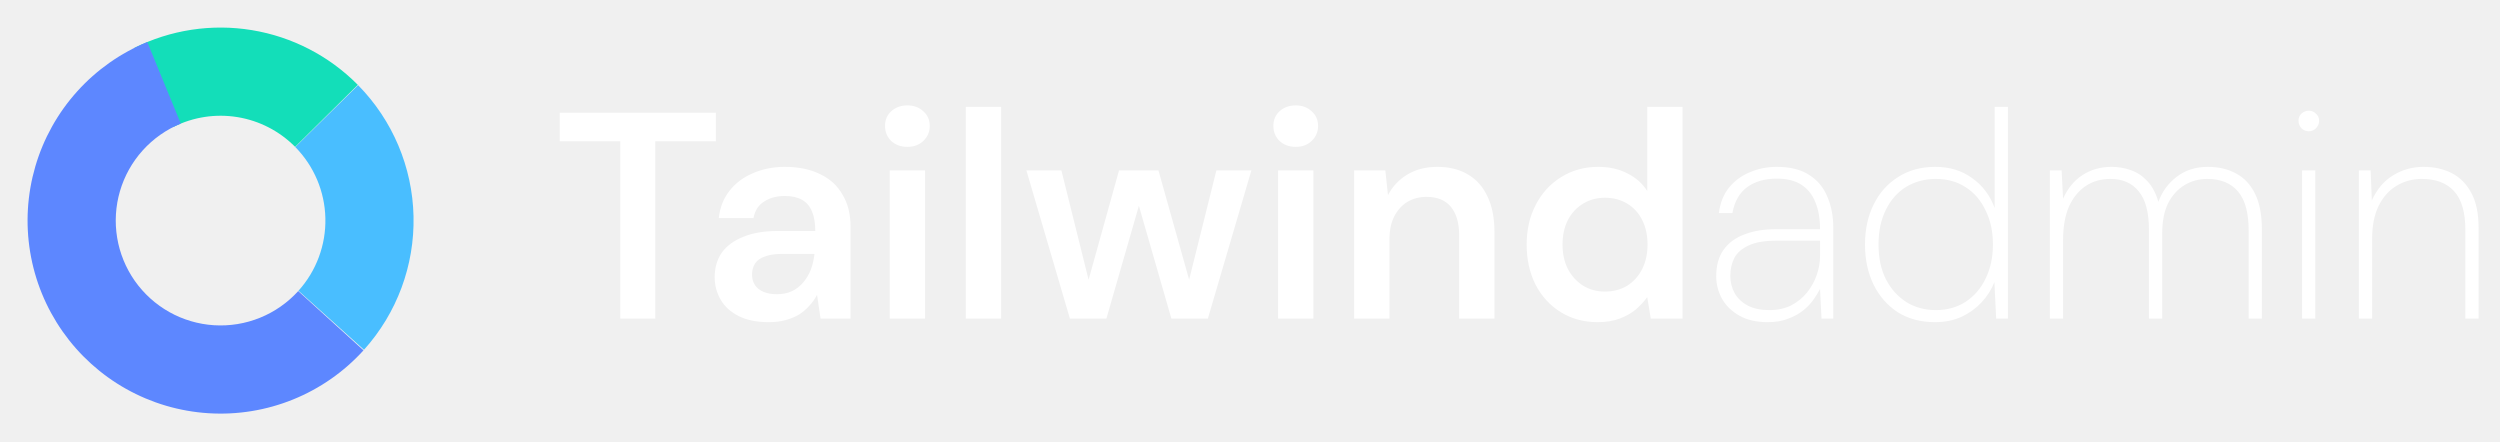
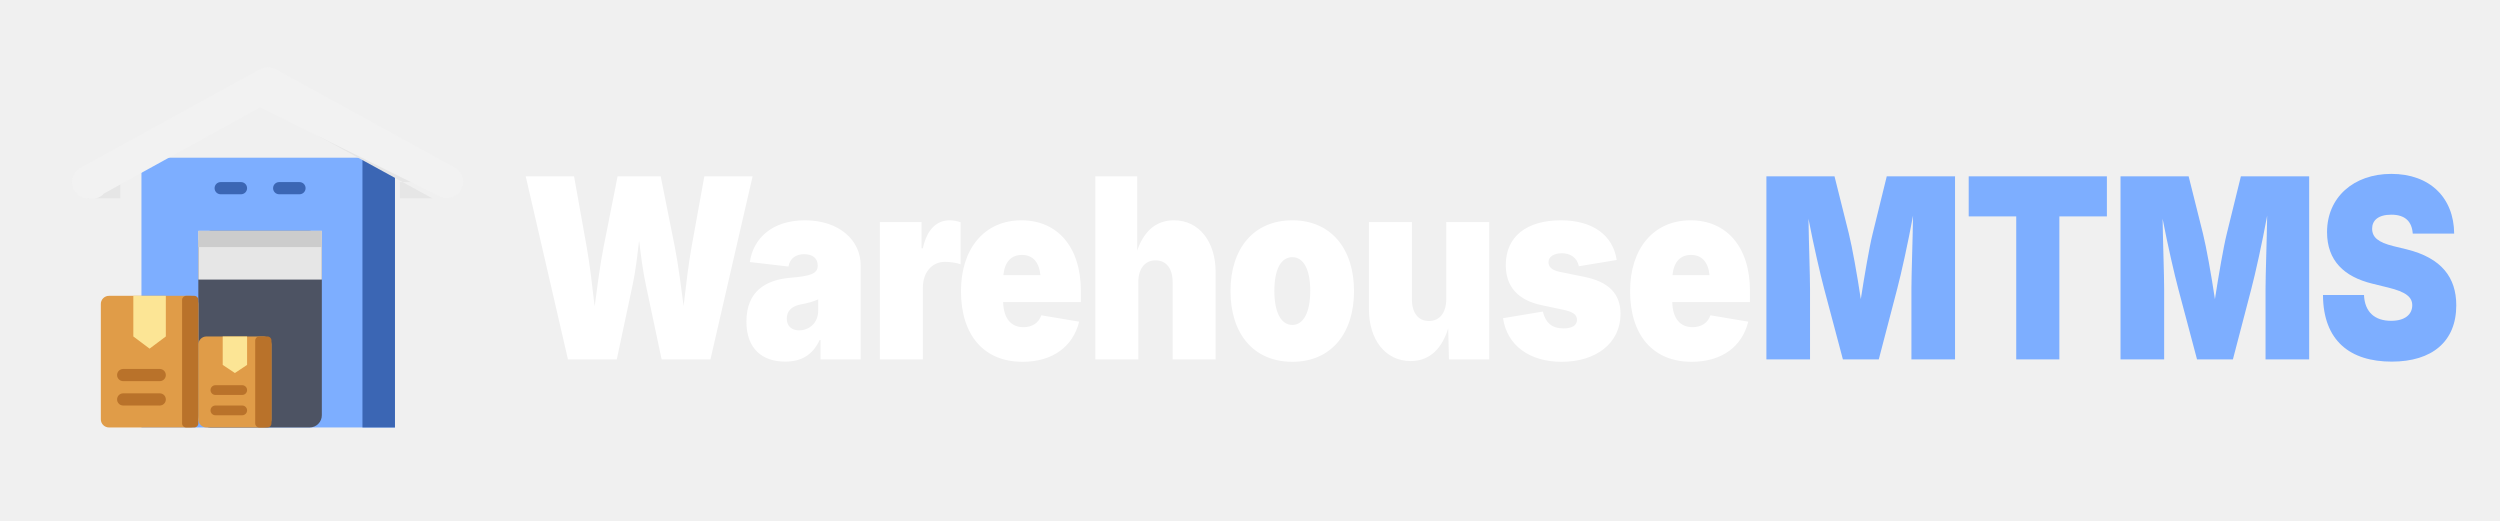
- <svg xmlns="http://www.w3.org/2000/svg" width="204" height="36" viewBox="0 0 204 36" fill="none">
-   <path d="M29.701 28.541C32.387 25.558 33.834 21.663 33.744 17.65C33.655 13.637 32.036 9.809 29.22 6.949L24.094 11.997C25.624 13.551 26.503 15.63 26.551 17.81C26.6 19.99 25.814 22.106 24.355 23.726L29.701 28.541Z" fill="#49BEFF" />
-   <path d="M29.196 6.923C26.858 4.559 23.831 2.996 20.55 2.458C17.268 1.919 13.901 2.433 10.93 3.926L14.159 10.355C15.773 9.544 17.602 9.265 19.385 9.558C21.167 9.85 22.811 10.699 24.082 11.983L29.196 6.923Z" fill="#13DEB9" />
-   <path d="M12.018 3.43C9.832 4.327 7.876 5.705 6.295 7.461C4.714 9.217 3.548 11.307 2.884 13.575C2.221 15.842 2.075 18.23 2.46 20.562C2.844 22.894 3.748 25.109 5.105 27.043C6.462 28.978 8.236 30.583 10.298 31.738C12.359 32.894 14.653 33.571 17.012 33.719C19.37 33.868 21.732 33.484 23.921 32.595C26.111 31.707 28.073 30.338 29.661 28.588L24.335 23.752C23.472 24.702 22.406 25.446 21.217 25.928C20.027 26.411 18.744 26.62 17.463 26.539C16.182 26.458 14.936 26.091 13.816 25.463C12.697 24.835 11.732 23.963 10.995 22.913C10.258 21.861 9.767 20.658 9.559 19.392C9.35 18.125 9.429 16.828 9.789 15.596C10.15 14.364 10.783 13.229 11.642 12.275C12.501 11.321 13.563 10.573 14.751 10.085L12.018 3.43Z" fill="#5D87FF" />
-   <path d="M50.616 26V11.528H45.672V9.2H58.416V11.528H53.472V26H50.616ZM62.734 26.288C61.742 26.288 60.918 26.12 60.262 25.784C59.606 25.448 59.118 25 58.798 24.44C58.478 23.88 58.318 23.272 58.318 22.616C58.318 21.848 58.51 21.184 58.894 20.624C59.294 20.064 59.878 19.632 60.646 19.328C61.414 19.008 62.358 18.848 63.478 18.848H66.526C66.526 18.208 66.438 17.68 66.262 17.264C66.086 16.832 65.814 16.512 65.446 16.304C65.078 16.096 64.606 15.992 64.03 15.992C63.374 15.992 62.814 16.144 62.35 16.448C61.886 16.736 61.598 17.184 61.486 17.792H58.654C58.75 16.928 59.038 16.192 59.518 15.584C59.998 14.96 60.63 14.48 61.414 14.144C62.214 13.792 63.086 13.616 64.03 13.616C65.166 13.616 66.134 13.816 66.934 14.216C67.734 14.6 68.342 15.16 68.758 15.896C69.19 16.616 69.406 17.488 69.406 18.512V26H66.958L66.67 24.056C66.51 24.376 66.302 24.672 66.046 24.944C65.806 25.216 65.526 25.456 65.206 25.664C64.886 25.856 64.518 26.008 64.102 26.12C63.702 26.232 63.246 26.288 62.734 26.288ZM63.382 24.008C63.846 24.008 64.254 23.928 64.606 23.768C64.974 23.592 65.286 23.352 65.542 23.048C65.814 22.728 66.022 22.376 66.166 21.992C66.31 21.608 66.406 21.2 66.454 20.768V20.72H63.79C63.23 20.72 62.766 20.792 62.398 20.936C62.03 21.064 61.766 21.256 61.606 21.512C61.446 21.768 61.366 22.064 61.366 22.4C61.366 22.736 61.446 23.024 61.606 23.264C61.766 23.504 61.998 23.688 62.302 23.816C62.606 23.944 62.966 24.008 63.382 24.008ZM72.603 26V13.904H75.483V26H72.603ZM74.043 11.984C73.515 11.984 73.075 11.824 72.723 11.504C72.387 11.168 72.219 10.76 72.219 10.28C72.219 9.784 72.387 9.384 72.723 9.08C73.075 8.76 73.515 8.6 74.043 8.6C74.571 8.6 75.003 8.76 75.339 9.08C75.691 9.384 75.867 9.784 75.867 10.28C75.867 10.76 75.691 11.168 75.339 11.504C75.003 11.824 74.571 11.984 74.043 11.984ZM78.811 26V8.72H81.691V26H78.811ZM87.305 26L83.753 13.904H86.609L89.081 23.84L88.553 23.816L91.313 13.904H94.529L97.313 23.816H96.785L99.257 13.904H102.113L98.561 26H95.585L92.633 15.752H93.233L90.281 26H87.305ZM104.291 26V13.904H107.171V26H104.291ZM105.73 11.984C105.203 11.984 104.763 11.824 104.411 11.504C104.075 11.168 103.907 10.76 103.907 10.28C103.907 9.784 104.075 9.384 104.411 9.08C104.763 8.76 105.203 8.6 105.73 8.6C106.259 8.6 106.691 8.76 107.027 9.08C107.379 9.384 107.555 9.784 107.555 10.28C107.555 10.76 107.379 11.168 107.027 11.504C106.691 11.824 106.259 11.984 105.73 11.984ZM110.499 26V13.904H113.043L113.259 15.92C113.627 15.216 114.155 14.656 114.843 14.24C115.531 13.824 116.347 13.616 117.291 13.616C118.267 13.616 119.099 13.824 119.787 14.24C120.475 14.64 121.003 15.232 121.371 16.016C121.755 16.8 121.947 17.776 121.947 18.944V26H119.067V19.208C119.067 18.2 118.843 17.424 118.395 16.88C117.947 16.336 117.283 16.064 116.403 16.064C115.827 16.064 115.307 16.2 114.843 16.472C114.395 16.744 114.035 17.144 113.763 17.672C113.507 18.184 113.379 18.808 113.379 19.544V26H110.499ZM130.359 26.288C129.239 26.288 128.239 26.016 127.359 25.472C126.479 24.928 125.791 24.176 125.295 23.216C124.815 22.256 124.575 21.168 124.575 19.952C124.575 18.736 124.823 17.656 125.319 16.712C125.815 15.752 126.503 15 127.383 14.456C128.279 13.896 129.287 13.616 130.407 13.616C131.319 13.616 132.111 13.792 132.783 14.144C133.471 14.48 134.015 14.96 134.415 15.584V8.72H137.295V26H134.703L134.415 24.248C134.159 24.6 133.847 24.936 133.479 25.256C133.111 25.56 132.671 25.808 132.159 26C131.647 26.192 131.047 26.288 130.359 26.288ZM130.959 23.792C131.647 23.792 132.255 23.632 132.783 23.312C133.311 22.976 133.719 22.52 134.007 21.944C134.295 21.368 134.439 20.704 134.439 19.952C134.439 19.2 134.295 18.536 134.007 17.96C133.719 17.384 133.311 16.936 132.783 16.616C132.255 16.296 131.647 16.136 130.959 16.136C130.303 16.136 129.711 16.296 129.183 16.616C128.655 16.936 128.239 17.384 127.935 17.96C127.647 18.536 127.503 19.2 127.503 19.952C127.503 20.704 127.647 21.368 127.935 21.944C128.239 22.52 128.655 22.976 129.183 23.312C129.711 23.632 130.303 23.792 130.959 23.792ZM144.243 26.288C143.331 26.288 142.563 26.112 141.939 25.76C141.315 25.408 140.843 24.952 140.523 24.392C140.203 23.816 140.043 23.2 140.043 22.544C140.043 21.664 140.243 20.944 140.643 20.384C141.043 19.824 141.603 19.408 142.323 19.136C143.059 18.848 143.907 18.704 144.867 18.704H148.515C148.515 17.84 148.387 17.104 148.131 16.496C147.891 15.888 147.515 15.416 147.003 15.08C146.491 14.744 145.819 14.576 144.987 14.576C144.011 14.576 143.203 14.808 142.563 15.272C141.939 15.736 141.539 16.44 141.363 17.384H140.259C140.371 16.536 140.651 15.84 141.099 15.296C141.563 14.736 142.131 14.32 142.803 14.048C143.475 13.76 144.203 13.616 144.987 13.616C146.091 13.616 146.979 13.84 147.651 14.288C148.323 14.72 148.811 15.312 149.115 16.064C149.435 16.8 149.595 17.64 149.595 18.584V26H148.635L148.515 23.576C148.387 23.832 148.211 24.12 147.987 24.44C147.763 24.76 147.483 25.056 147.147 25.328C146.811 25.6 146.403 25.824 145.923 26C145.459 26.192 144.899 26.288 144.243 26.288ZM144.363 25.304C145.051 25.304 145.651 25.176 146.163 24.92C146.675 24.648 147.107 24.296 147.459 23.864C147.811 23.416 148.075 22.936 148.251 22.424C148.427 21.912 148.515 21.408 148.515 20.912V19.64H144.939C143.995 19.64 143.251 19.768 142.707 20.024C142.163 20.264 141.771 20.6 141.531 21.032C141.307 21.464 141.195 21.96 141.195 22.52C141.195 23.032 141.315 23.504 141.555 23.936C141.795 24.352 142.155 24.688 142.635 24.944C143.115 25.184 143.691 25.304 144.363 25.304ZM157.895 26.288C156.727 26.288 155.711 26.016 154.847 25.472C153.999 24.912 153.343 24.16 152.879 23.216C152.415 22.256 152.183 21.168 152.183 19.952C152.183 18.736 152.415 17.656 152.879 16.712C153.343 15.752 154.007 15 154.871 14.456C155.735 13.896 156.751 13.616 157.919 13.616C159.087 13.616 160.087 13.92 160.919 14.528C161.767 15.12 162.383 15.936 162.767 16.976V8.72H163.847V26H162.887L162.743 23.024C162.503 23.632 162.151 24.184 161.687 24.68C161.239 25.16 160.695 25.552 160.055 25.856C159.415 26.144 158.695 26.288 157.895 26.288ZM157.967 25.304C158.879 25.304 159.687 25.08 160.391 24.632C161.095 24.168 161.639 23.536 162.023 22.736C162.423 21.92 162.623 20.992 162.623 19.952C162.623 18.896 162.423 17.968 162.023 17.168C161.639 16.352 161.095 15.72 160.391 15.272C159.703 14.824 158.895 14.6 157.967 14.6C157.071 14.6 156.263 14.816 155.543 15.248C154.839 15.68 154.287 16.304 153.887 17.12C153.487 17.92 153.287 18.864 153.287 19.952C153.287 21.04 153.487 21.984 153.887 22.784C154.303 23.584 154.863 24.208 155.567 24.656C156.271 25.088 157.071 25.304 157.967 25.304ZM167.267 26V13.904H168.227L168.347 16.208C168.731 15.36 169.259 14.72 169.931 14.288C170.619 13.84 171.411 13.616 172.307 13.616C172.851 13.616 173.371 13.704 173.867 13.88C174.379 14.056 174.827 14.352 175.211 14.768C175.611 15.184 175.915 15.752 176.123 16.472C176.427 15.64 176.923 14.96 177.611 14.432C178.315 13.888 179.163 13.616 180.155 13.616C181.051 13.616 181.827 13.8 182.483 14.168C183.139 14.52 183.651 15.072 184.019 15.824C184.387 16.576 184.571 17.552 184.571 18.752V26H183.491V18.824C183.491 17.368 183.203 16.304 182.627 15.632C182.051 14.944 181.211 14.6 180.107 14.6C179.435 14.6 178.819 14.768 178.259 15.104C177.699 15.44 177.251 15.936 176.915 16.592C176.595 17.248 176.435 18.072 176.435 19.064V26H175.355V18.752C175.355 17.328 175.075 16.28 174.515 15.608C173.971 14.936 173.203 14.6 172.211 14.6C171.443 14.6 170.771 14.792 170.195 15.176C169.619 15.56 169.163 16.12 168.827 16.856C168.507 17.592 168.347 18.512 168.347 19.616V26H167.267ZM187.848 26V13.904H188.928V26H187.848ZM188.4 10.712C188.176 10.712 187.976 10.632 187.8 10.472C187.64 10.296 187.56 10.088 187.56 9.848C187.56 9.608 187.64 9.416 187.8 9.272C187.976 9.112 188.176 9.032 188.4 9.032C188.624 9.032 188.816 9.112 188.976 9.272C189.152 9.416 189.24 9.608 189.24 9.848C189.24 10.088 189.152 10.296 188.976 10.472C188.816 10.632 188.624 10.712 188.4 10.712ZM192.485 26V13.904H193.445L193.541 16.352C193.957 15.44 194.533 14.76 195.269 14.312C196.021 13.848 196.853 13.616 197.765 13.616C198.645 13.616 199.421 13.792 200.093 14.144C200.765 14.496 201.293 15.04 201.677 15.776C202.061 16.496 202.253 17.432 202.253 18.584V26H201.173V18.752C201.173 17.328 200.869 16.28 200.261 15.608C199.653 14.936 198.773 14.6 197.621 14.6C196.853 14.6 196.157 14.792 195.533 15.176C194.925 15.544 194.445 16.088 194.093 16.808C193.741 17.528 193.565 18.416 193.565 19.472V26H192.485Z" fill="white" />
+ <svg xmlns="http://www.w3.org/2000/svg" viewBox="0 0 480 100" width="100%" height="100%">
+   <g transform="translate(10, 10) scale(0.156)">
+     <path fill="#7daeff" d="M110 130v332h312V130z" />
+     <path fill="#3b66b4" d="M382 130v332h40V130z" />
+     <path fill="#e6e6e6" d="M256 32L24 160h60v20H44L256 64l212 116h-40v-20h60L256 32z" />
+     <path fill="#f2f2f2" d="M44 180a20 20 0 01-10-37l222-122a20 20 0 0119 0l222 122a20 20 0 01-19 35L256 68 64 174a20 20 0 01-20 6z" />
+     <rect fill="#3b66b4" x="200" y="160" width="40" height="15" rx="7.5" />
+     <rect fill="#3b66b4" x="272" y="160" width="40" height="15" rx="7.5" />
+     <rect fill="#4d5363" x="180" y="220" width="152" height="242" rx="15" />
+     <path fill="#e6e6e6" d="M180 220h152v60H180z" />
+     <path fill="#cccccc" d="M180 220h152v20H180z" />
+     <rect fill="#e09c48" x="60" y="300" width="120" height="162" rx="10" />
+     <rect fill="#b9722a" x="160" y="300" width="20" height="162" rx="5" />
+     <path fill="#fce595" d="M100 300h40v50l-20 15-20-15z" />
+     <rect fill="#b9722a" x="80" y="390" width="60" height="15" rx="7.5" />
+     <rect fill="#b9722a" x="80" y="420" width="60" height="15" rx="7.5" />
+     <rect fill="#e09c48" x="180" y="350" width="90" height="112" rx="10" />
+     <rect fill="#b9722a" x="250" y="350" width="20" height="112" rx="5" />
+     <path fill="#fce595" d="M210 350h30v35l-15 10-15-10z" />
+     <rect fill="#b9722a" x="195" y="410" width="45" height="12" rx="6" />
+     <rect fill="#b9722a" x="195" y="435" width="45" height="12" rx="6" />
+   </g>
+   <text transform="matrix(1 0 0 1.15 0 0)" x="100" y="60" font-family="'Outfit', 'Inter', 'Segoe UI', sans-serif" font-weight="900" font-size="42" letter-spacing="-0.5" fill="#ffffff">Warehouse<tspan fill="#7daeff">MTMS</tspan>
+   </text>
</svg>
